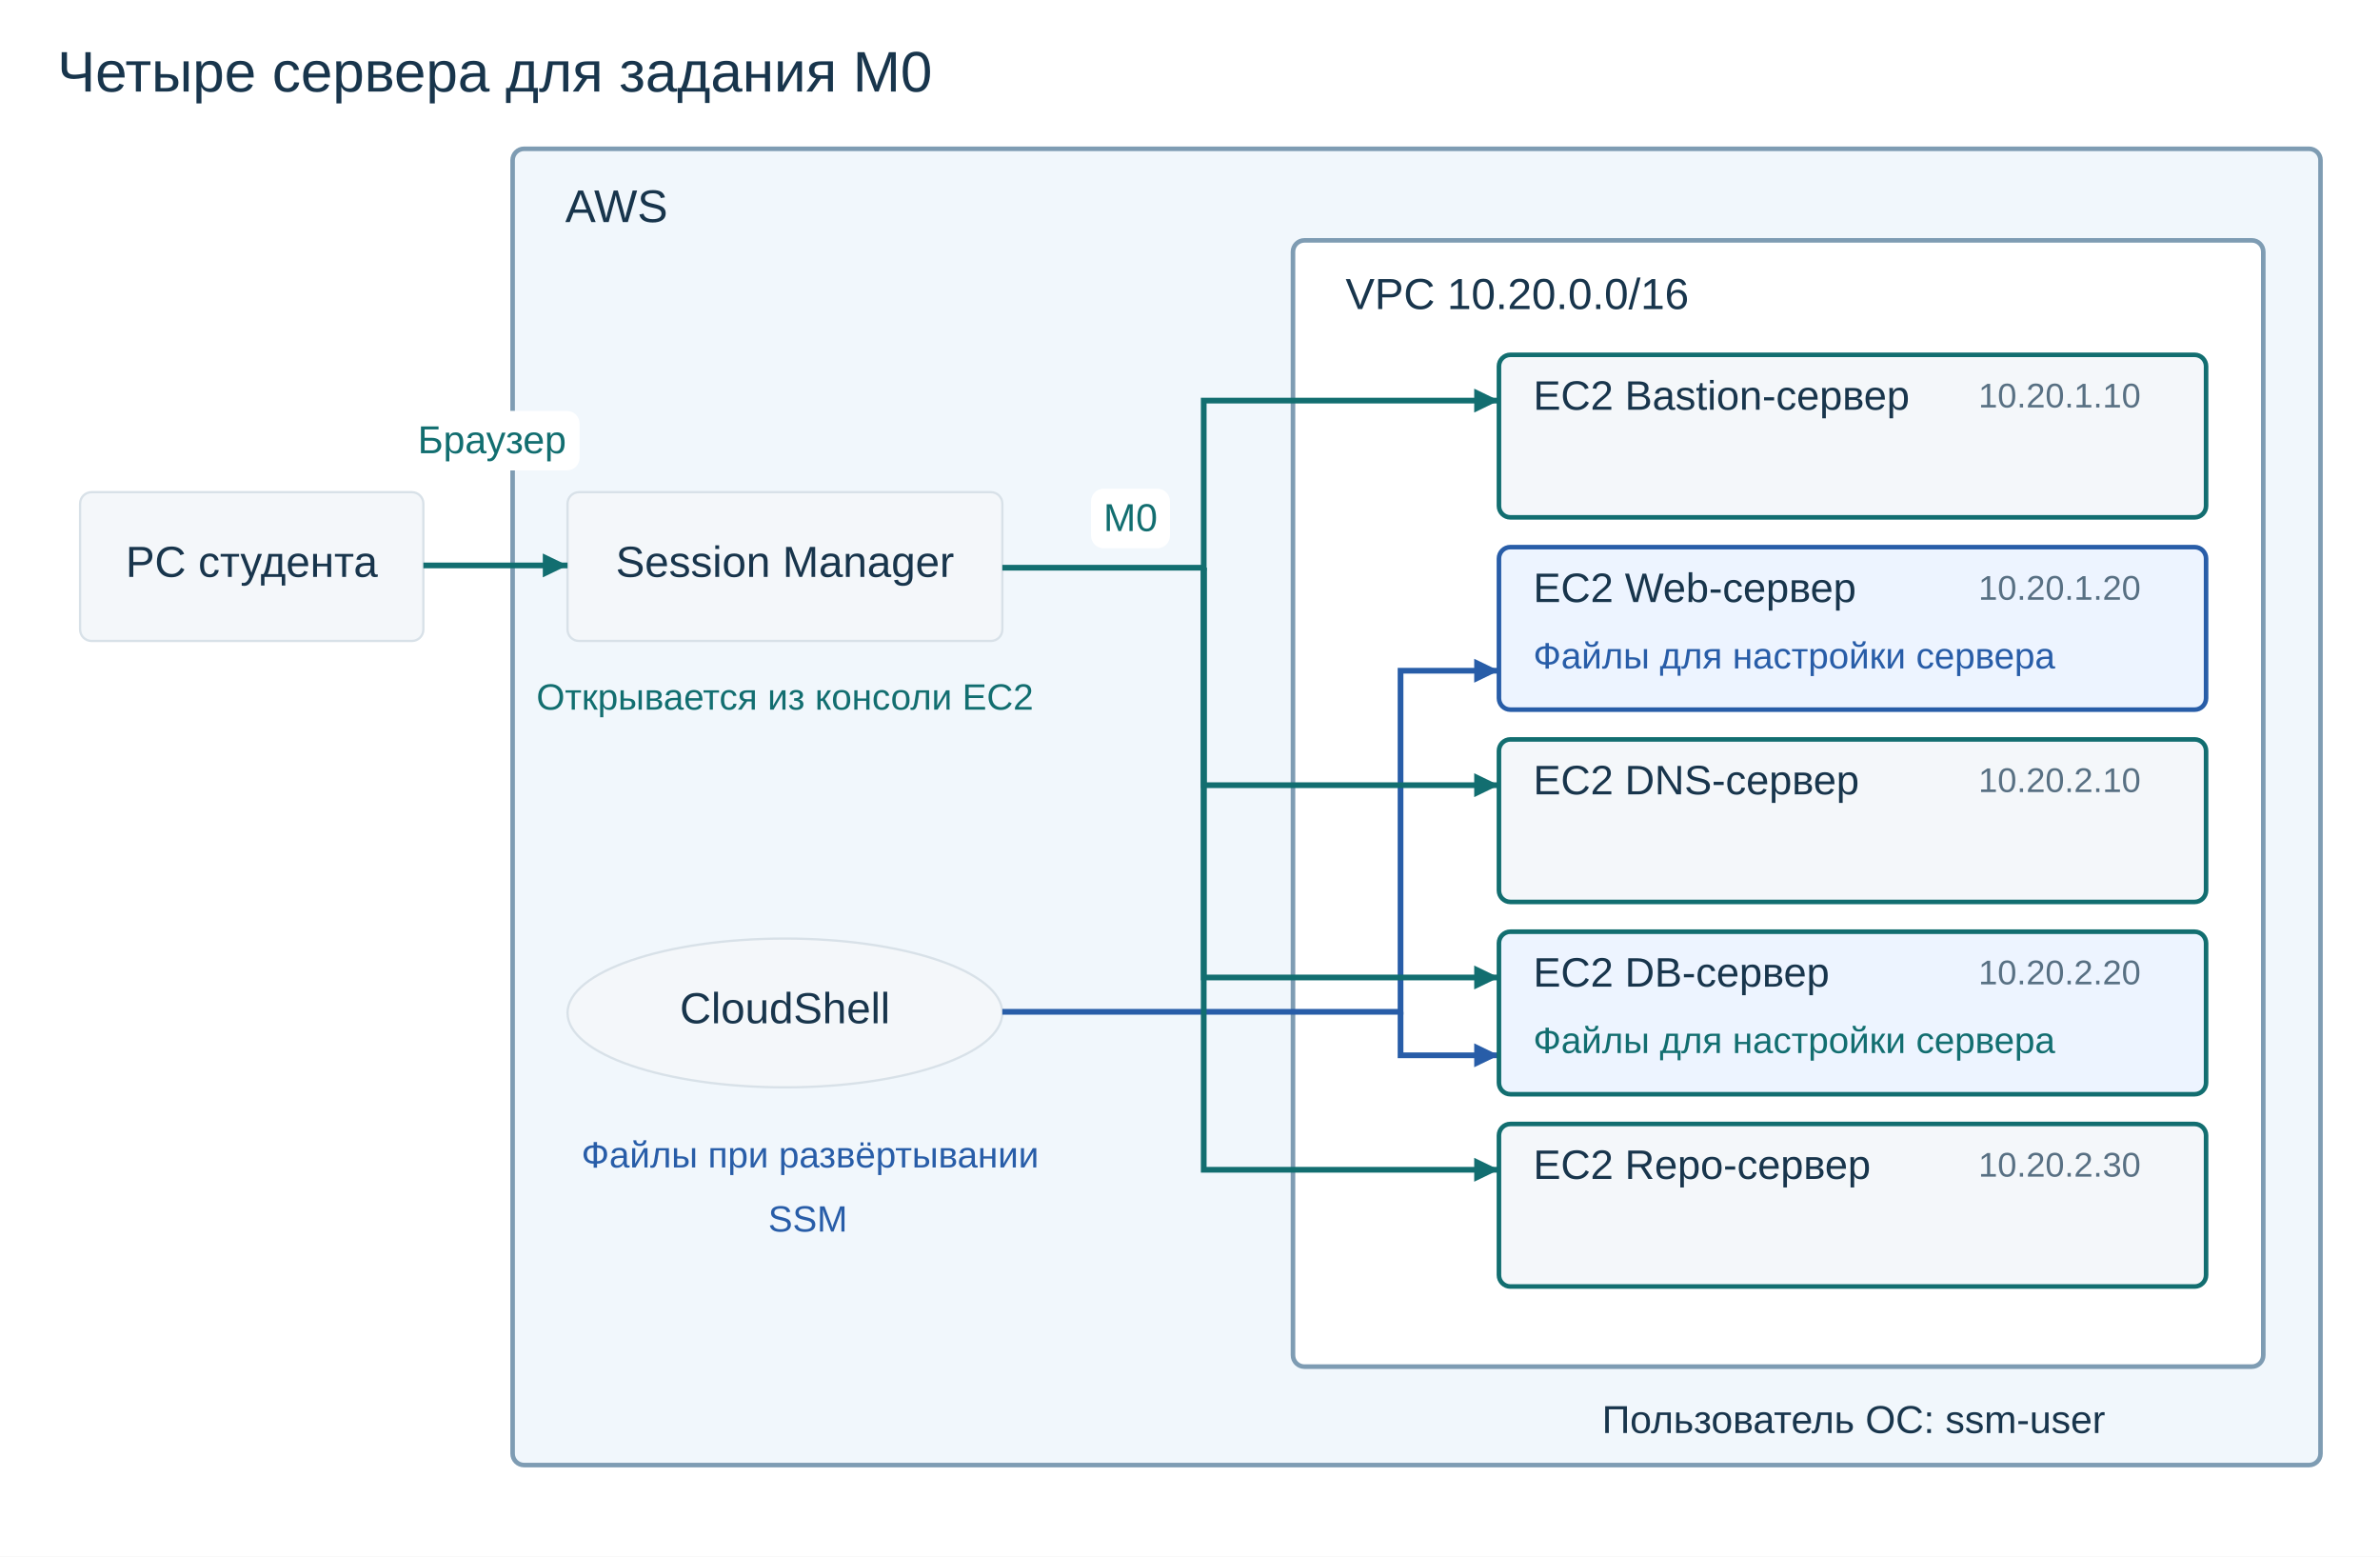
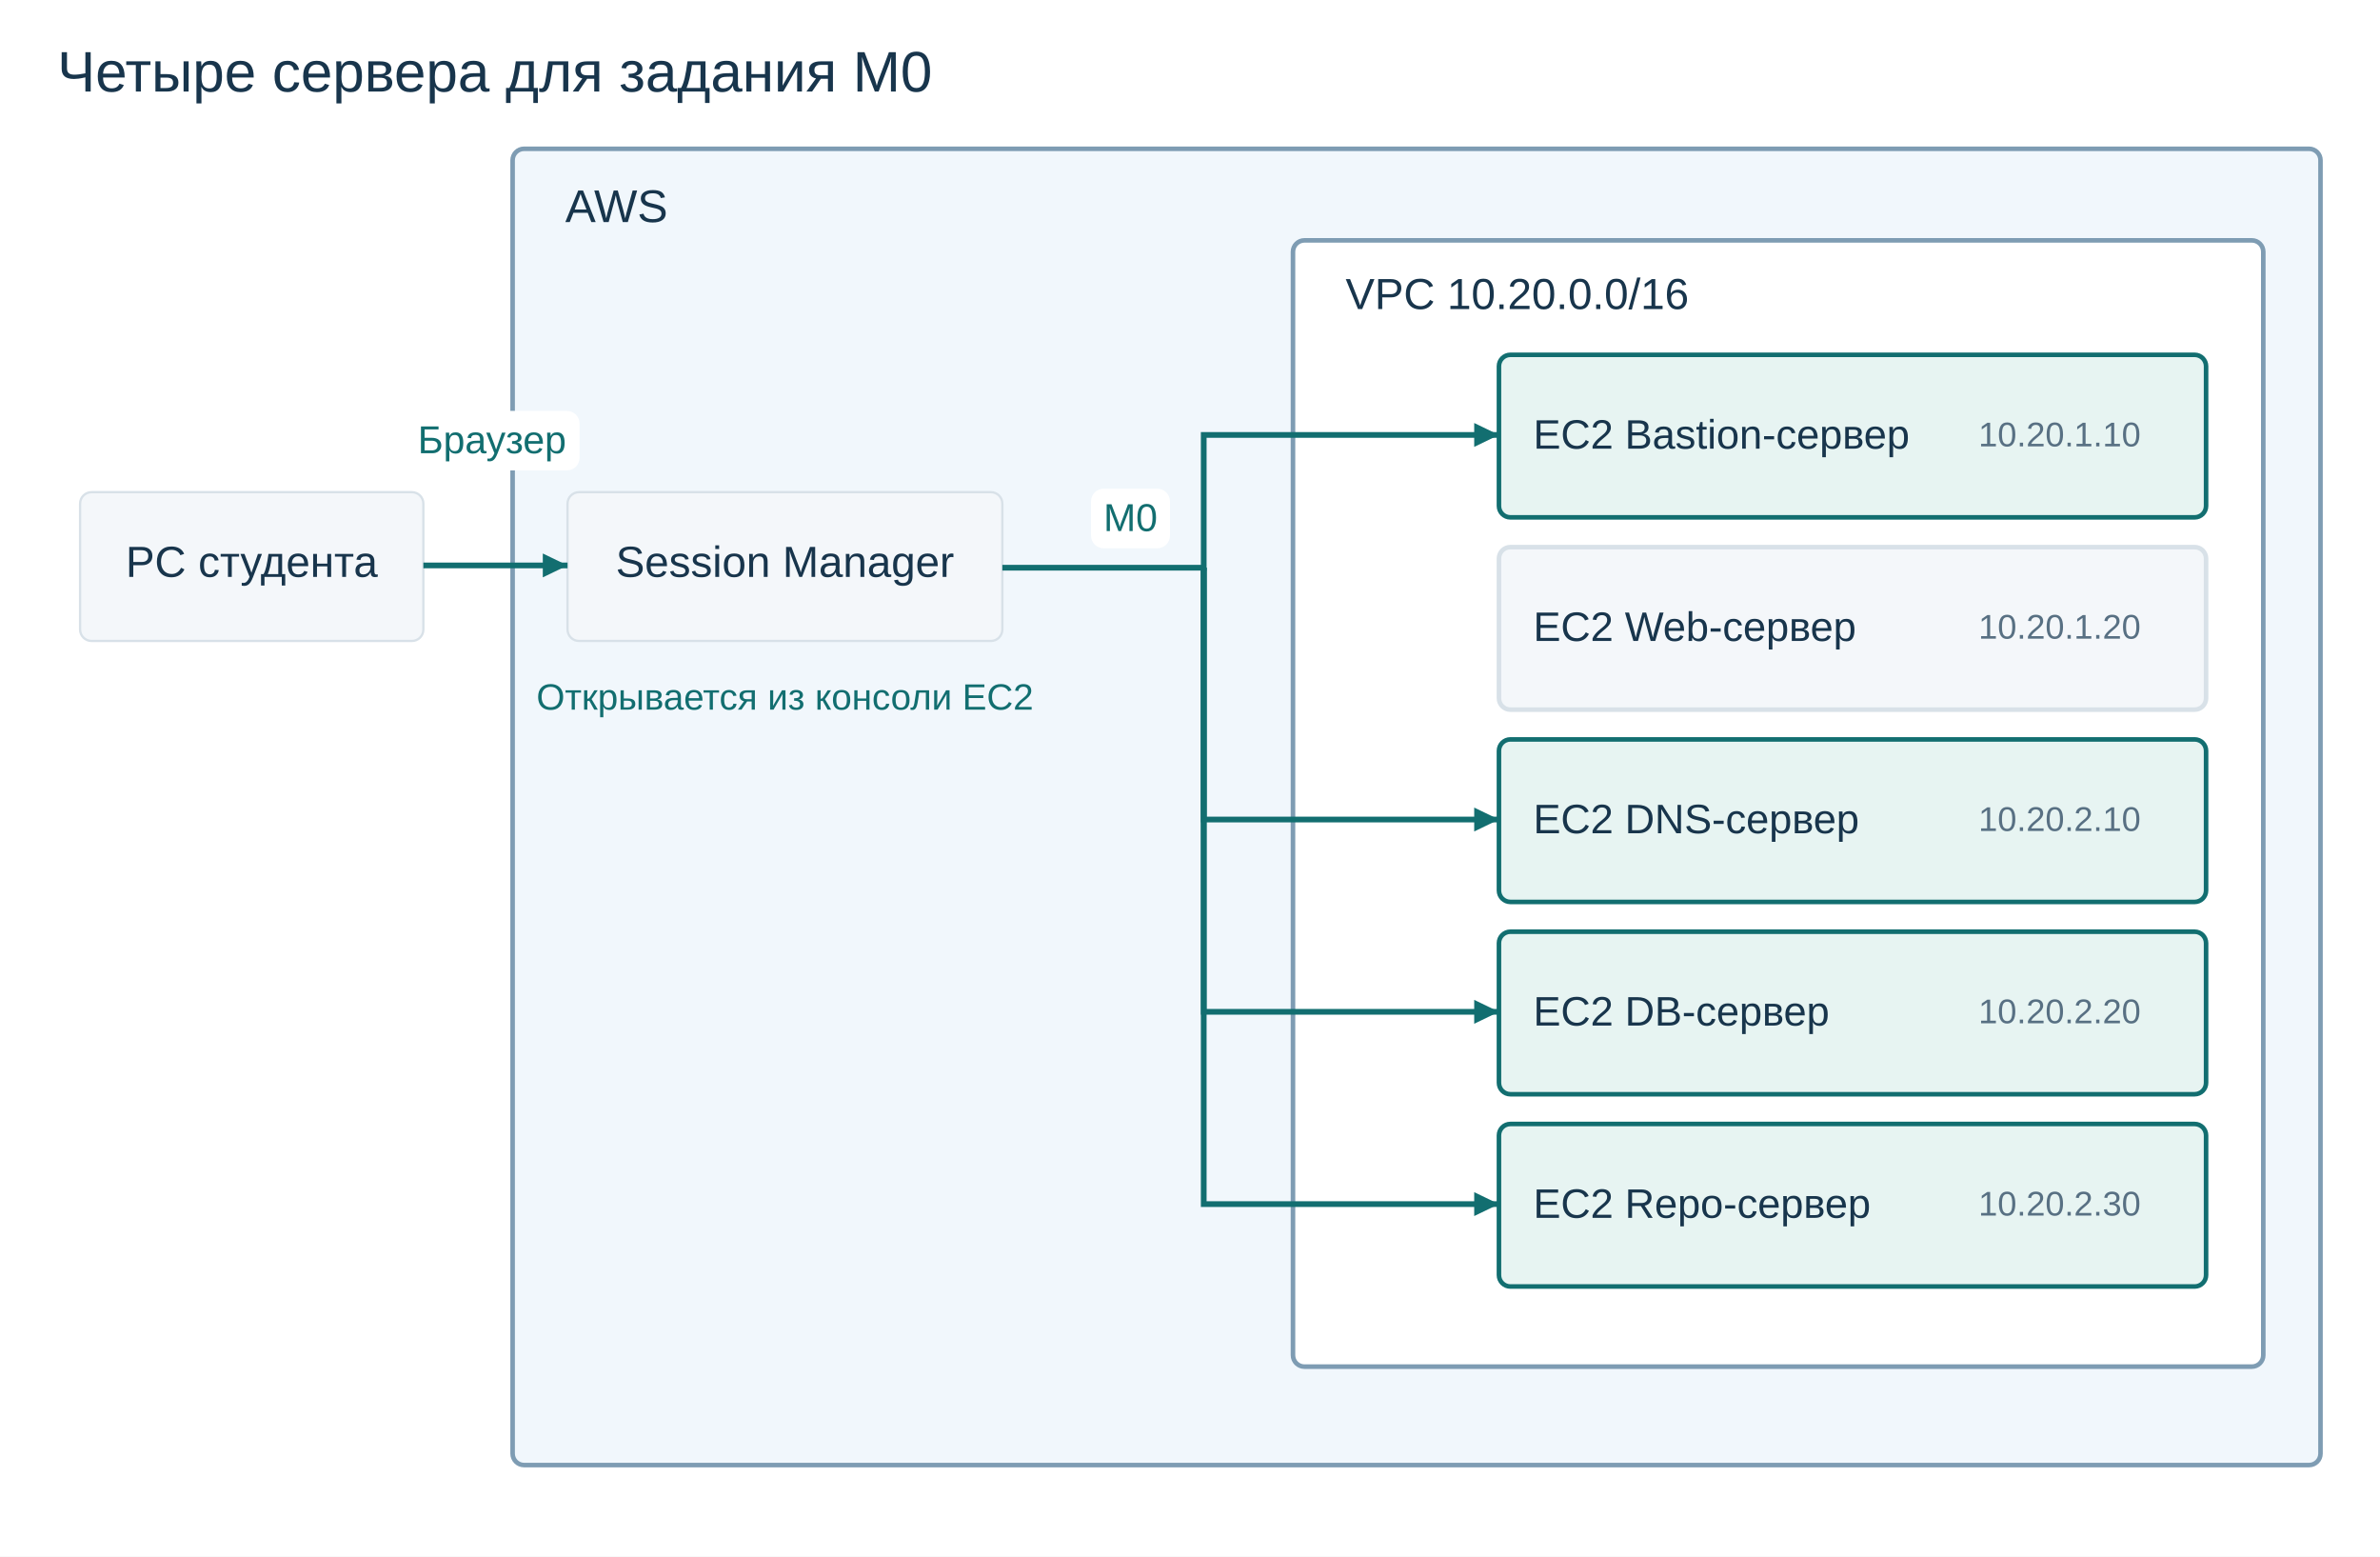
<svg xmlns="http://www.w3.org/2000/svg" width="1040" height="680" viewBox="0 0 1040 680" role="img">
  <rect width="1040" height="680" fill="white" />
  <text x="25" y="40" font-size="25" font-family="Arial,MS Gothic,sans-serif" fill="#18354c">Четыре сервера для задания M0</text>
  <rect x="224" y="65" width="790" height="575" rx="5" fill="#f1f7fc" stroke="#7e9cb3" stroke-width="2" />
  <text x="247" y="97" font-size="20" font-family="Arial,MS Gothic,sans-serif" fill="#18354c">AWS</text>
  <rect x="565" y="105" width="424" height="492" rx="5" fill="white" stroke="#7e9cb3" stroke-width="2" />
  <text x="588" y="135" font-size="19" font-family="Arial,MS Gothic,sans-serif" fill="#18354c">VPC  10.20.0.0/16</text>
  <rect x="35" y="215" width="150" height="65" rx="5" fill="#f4f7fa" stroke="#d8e1e8" stroke-width="1" />
  <text x="110.0" y="252" font-size="19" font-family="Arial,MS Gothic,sans-serif" fill="#18354c" text-anchor="middle">PC студента</text>
  <rect x="248" y="215" width="190" height="65" rx="5" fill="#f4f7fa" stroke="#d8e1e8" stroke-width="1" />
  <text x="343.0" y="252" font-size="19" font-family="Arial,MS Gothic,sans-serif" fill="#18354c" text-anchor="middle">Session Manager</text>
-   <ellipse cx="343.0" cy="442.5" rx="95.0" ry="32.5" fill="#f4f7fa" stroke="#d8e1e8" stroke-width="1" />
-   <text x="343.0" y="447" font-size="19" font-family="Arial,MS Gothic,sans-serif" fill="#18354c" text-anchor="middle">CloudShell</text>
  <polyline points="185,247 248,247" fill="none" stroke="#126e70" stroke-width="2.5" />
  <polygon points="248.00,247.00 237.19,252.22 237.19,241.78" fill="#126e70" />
  <rect x="177.25" y="180" width="75.5" height="25" rx="5" fill="white" stroke="white" stroke-width="1" />
  <text x="215" y="198" font-size="17" font-family="Arial,MS Gothic,sans-serif" fill="#126e70" text-anchor="middle">Браузер</text>
  <text x="343" y="310" font-size="16" font-family="Arial,MS Gothic,sans-serif" fill="#126e70" text-anchor="middle">Открывается из консоли EC2</text>
-   <polyline points="438,442 612,442 612,293 655,293" fill="none" stroke="#285da8" stroke-width="2.5" />
-   <polygon points="655.00,293.00 644.19,298.22 644.19,287.78" fill="#285da8" />
-   <polyline points="612,442 612,461 655,461" fill="none" stroke="#285da8" stroke-width="2.5" />
-   <polygon points="655.00,461.00 644.19,466.22 644.19,455.78" fill="#285da8" />
-   <text x="354" y="510" font-size="16" font-family="Arial,MS Gothic,sans-serif" fill="#285da8" text-anchor="middle">Файлы при развёртывании</text>
-   <text x="353" y="538" font-size="16" font-family="Arial,MS Gothic,sans-serif" fill="#285da8" text-anchor="middle">SSM</text>
-   <polyline points="438,248 526,248 526,175 655,175" fill="none" stroke="#126e70" stroke-width="2.5" />
-   <polygon points="655.00,175.00 644.19,180.22 644.19,169.78" fill="#126e70" />
+   <polyline points="438,248 526,248 526,190 655,190" fill="none" stroke="#126e70" stroke-width="2.5" />
+   <polygon points="655.00,190.00 644.19,195.22 644.19,184.78" fill="#126e70" />
  <rect x="477.25" y="214" width="33.5" height="25" rx="5" fill="white" stroke="white" stroke-width="1" />
  <text x="494" y="232" font-size="17" font-family="Arial,MS Gothic,sans-serif" fill="#126e70" text-anchor="middle">M0</text>
-   <polyline points="526,248 526,343 655,343" fill="none" stroke="#126e70" stroke-width="2.5" />
-   <polygon points="655.00,343.00 644.19,348.22 644.19,337.78" fill="#126e70" />
-   <polyline points="526,248 526,427 655,427" fill="none" stroke="#126e70" stroke-width="2.5" />
-   <polygon points="655.00,427.00 644.19,432.22 644.19,421.78" fill="#126e70" />
-   <polyline points="526,248 526,511 655,511" fill="none" stroke="#126e70" stroke-width="2.5" />
-   <polygon points="655.00,511.00 644.19,516.22 644.19,505.78" fill="#126e70" />
-   <rect x="655" y="155" width="309" height="71" rx="5" fill="#f4f7fa" stroke="#126e70" stroke-width="2" />
-   <text x="670" y="179" font-size="18" font-family="Arial,MS Gothic,sans-serif" fill="#18354c">EC2 Bastion-сервер</text>
-   <text x="900" y="178" font-size="15" font-family="Arial,MS Gothic,sans-serif" fill="#587083" text-anchor="middle">10.20.1.10</text>
-   <rect x="655" y="239" width="309" height="71" rx="5" fill="#edf4ff" stroke="#285da8" stroke-width="2" />
-   <text x="670" y="263" font-size="18" font-family="Arial,MS Gothic,sans-serif" fill="#18354c">EC2 Web-сервер</text>
-   <text x="900" y="262" font-size="15" font-family="Arial,MS Gothic,sans-serif" fill="#587083" text-anchor="middle">10.20.1.20</text>
-   <text x="670" y="292" font-size="16" font-family="Arial,MS Gothic,sans-serif" fill="#285da8">Файлы для настройки сервера</text>
-   <rect x="655" y="323" width="309" height="71" rx="5" fill="#f4f7fa" stroke="#126e70" stroke-width="2" />
-   <text x="670" y="347" font-size="18" font-family="Arial,MS Gothic,sans-serif" fill="#18354c">EC2 DNS-сервер</text>
-   <text x="900" y="346" font-size="15" font-family="Arial,MS Gothic,sans-serif" fill="#587083" text-anchor="middle">10.20.2.10</text>
-   <rect x="655" y="407" width="309" height="71" rx="5" fill="#edf4ff" stroke="#126e70" stroke-width="2" />
-   <text x="670" y="431" font-size="18" font-family="Arial,MS Gothic,sans-serif" fill="#18354c">EC2 DB-сервер</text>
-   <text x="900" y="430" font-size="15" font-family="Arial,MS Gothic,sans-serif" fill="#587083" text-anchor="middle">10.20.2.20</text>
-   <text x="670" y="460" font-size="16" font-family="Arial,MS Gothic,sans-serif" fill="#126e70">Файлы для настройки сервера</text>
-   <rect x="655" y="491" width="309" height="71" rx="5" fill="#f4f7fa" stroke="#126e70" stroke-width="2" />
-   <text x="670" y="515" font-size="18" font-family="Arial,MS Gothic,sans-serif" fill="#18354c">EC2 Repo-сервер</text>
-   <text x="900" y="514" font-size="15" font-family="Arial,MS Gothic,sans-serif" fill="#587083" text-anchor="middle">10.20.2.30</text>
-   <text x="810" y="626" font-size="17" font-family="Arial,MS Gothic,sans-serif" fill="#18354c" text-anchor="middle">Пользователь ОС: ssm-user</text>
+   <polyline points="526,248 526,358 655,358" fill="none" stroke="#126e70" stroke-width="2.5" />
+   <polygon points="655.00,358.00 644.19,363.22 644.19,352.78" fill="#126e70" />
+   <polyline points="526,248 526,442 655,442" fill="none" stroke="#126e70" stroke-width="2.5" />
+   <polygon points="655.00,442.00 644.19,447.22 644.19,436.78" fill="#126e70" />
+   <polyline points="526,248 526,526 655,526" fill="none" stroke="#126e70" stroke-width="2.5" />
+   <polygon points="655.00,526.00 644.19,531.22 644.19,520.78" fill="#126e70" />
+   <rect x="655" y="155" width="309" height="71" rx="5" fill="#e7f4f2" stroke="#126e70" stroke-width="2" />
+   <text x="670" y="196" font-size="18" font-family="Arial,MS Gothic,sans-serif" fill="#18354c">EC2 Bastion-сервер</text>
+   <text x="900" y="195" font-size="15" font-family="Arial,MS Gothic,sans-serif" fill="#587083" text-anchor="middle">10.20.1.10</text>
+   <rect x="655" y="239" width="309" height="71" rx="5" fill="#f4f7fa" stroke="#d8e1e8" stroke-width="2" />
+   <text x="670" y="280" font-size="18" font-family="Arial,MS Gothic,sans-serif" fill="#18354c">EC2 Web-сервер</text>
+   <text x="900" y="279" font-size="15" font-family="Arial,MS Gothic,sans-serif" fill="#587083" text-anchor="middle">10.20.1.20</text>
+   <rect x="655" y="323" width="309" height="71" rx="5" fill="#e7f4f2" stroke="#126e70" stroke-width="2" />
+   <text x="670" y="364" font-size="18" font-family="Arial,MS Gothic,sans-serif" fill="#18354c">EC2 DNS-сервер</text>
+   <text x="900" y="363" font-size="15" font-family="Arial,MS Gothic,sans-serif" fill="#587083" text-anchor="middle">10.20.2.10</text>
+   <rect x="655" y="407" width="309" height="71" rx="5" fill="#e7f4f2" stroke="#126e70" stroke-width="2" />
+   <text x="670" y="448" font-size="18" font-family="Arial,MS Gothic,sans-serif" fill="#18354c">EC2 DB-сервер</text>
+   <text x="900" y="447" font-size="15" font-family="Arial,MS Gothic,sans-serif" fill="#587083" text-anchor="middle">10.20.2.20</text>
+   <rect x="655" y="491" width="309" height="71" rx="5" fill="#e7f4f2" stroke="#126e70" stroke-width="2" />
+   <text x="670" y="532" font-size="18" font-family="Arial,MS Gothic,sans-serif" fill="#18354c">EC2 Repo-сервер</text>
+   <text x="900" y="531" font-size="15" font-family="Arial,MS Gothic,sans-serif" fill="#587083" text-anchor="middle">10.20.2.30</text>
</svg>
